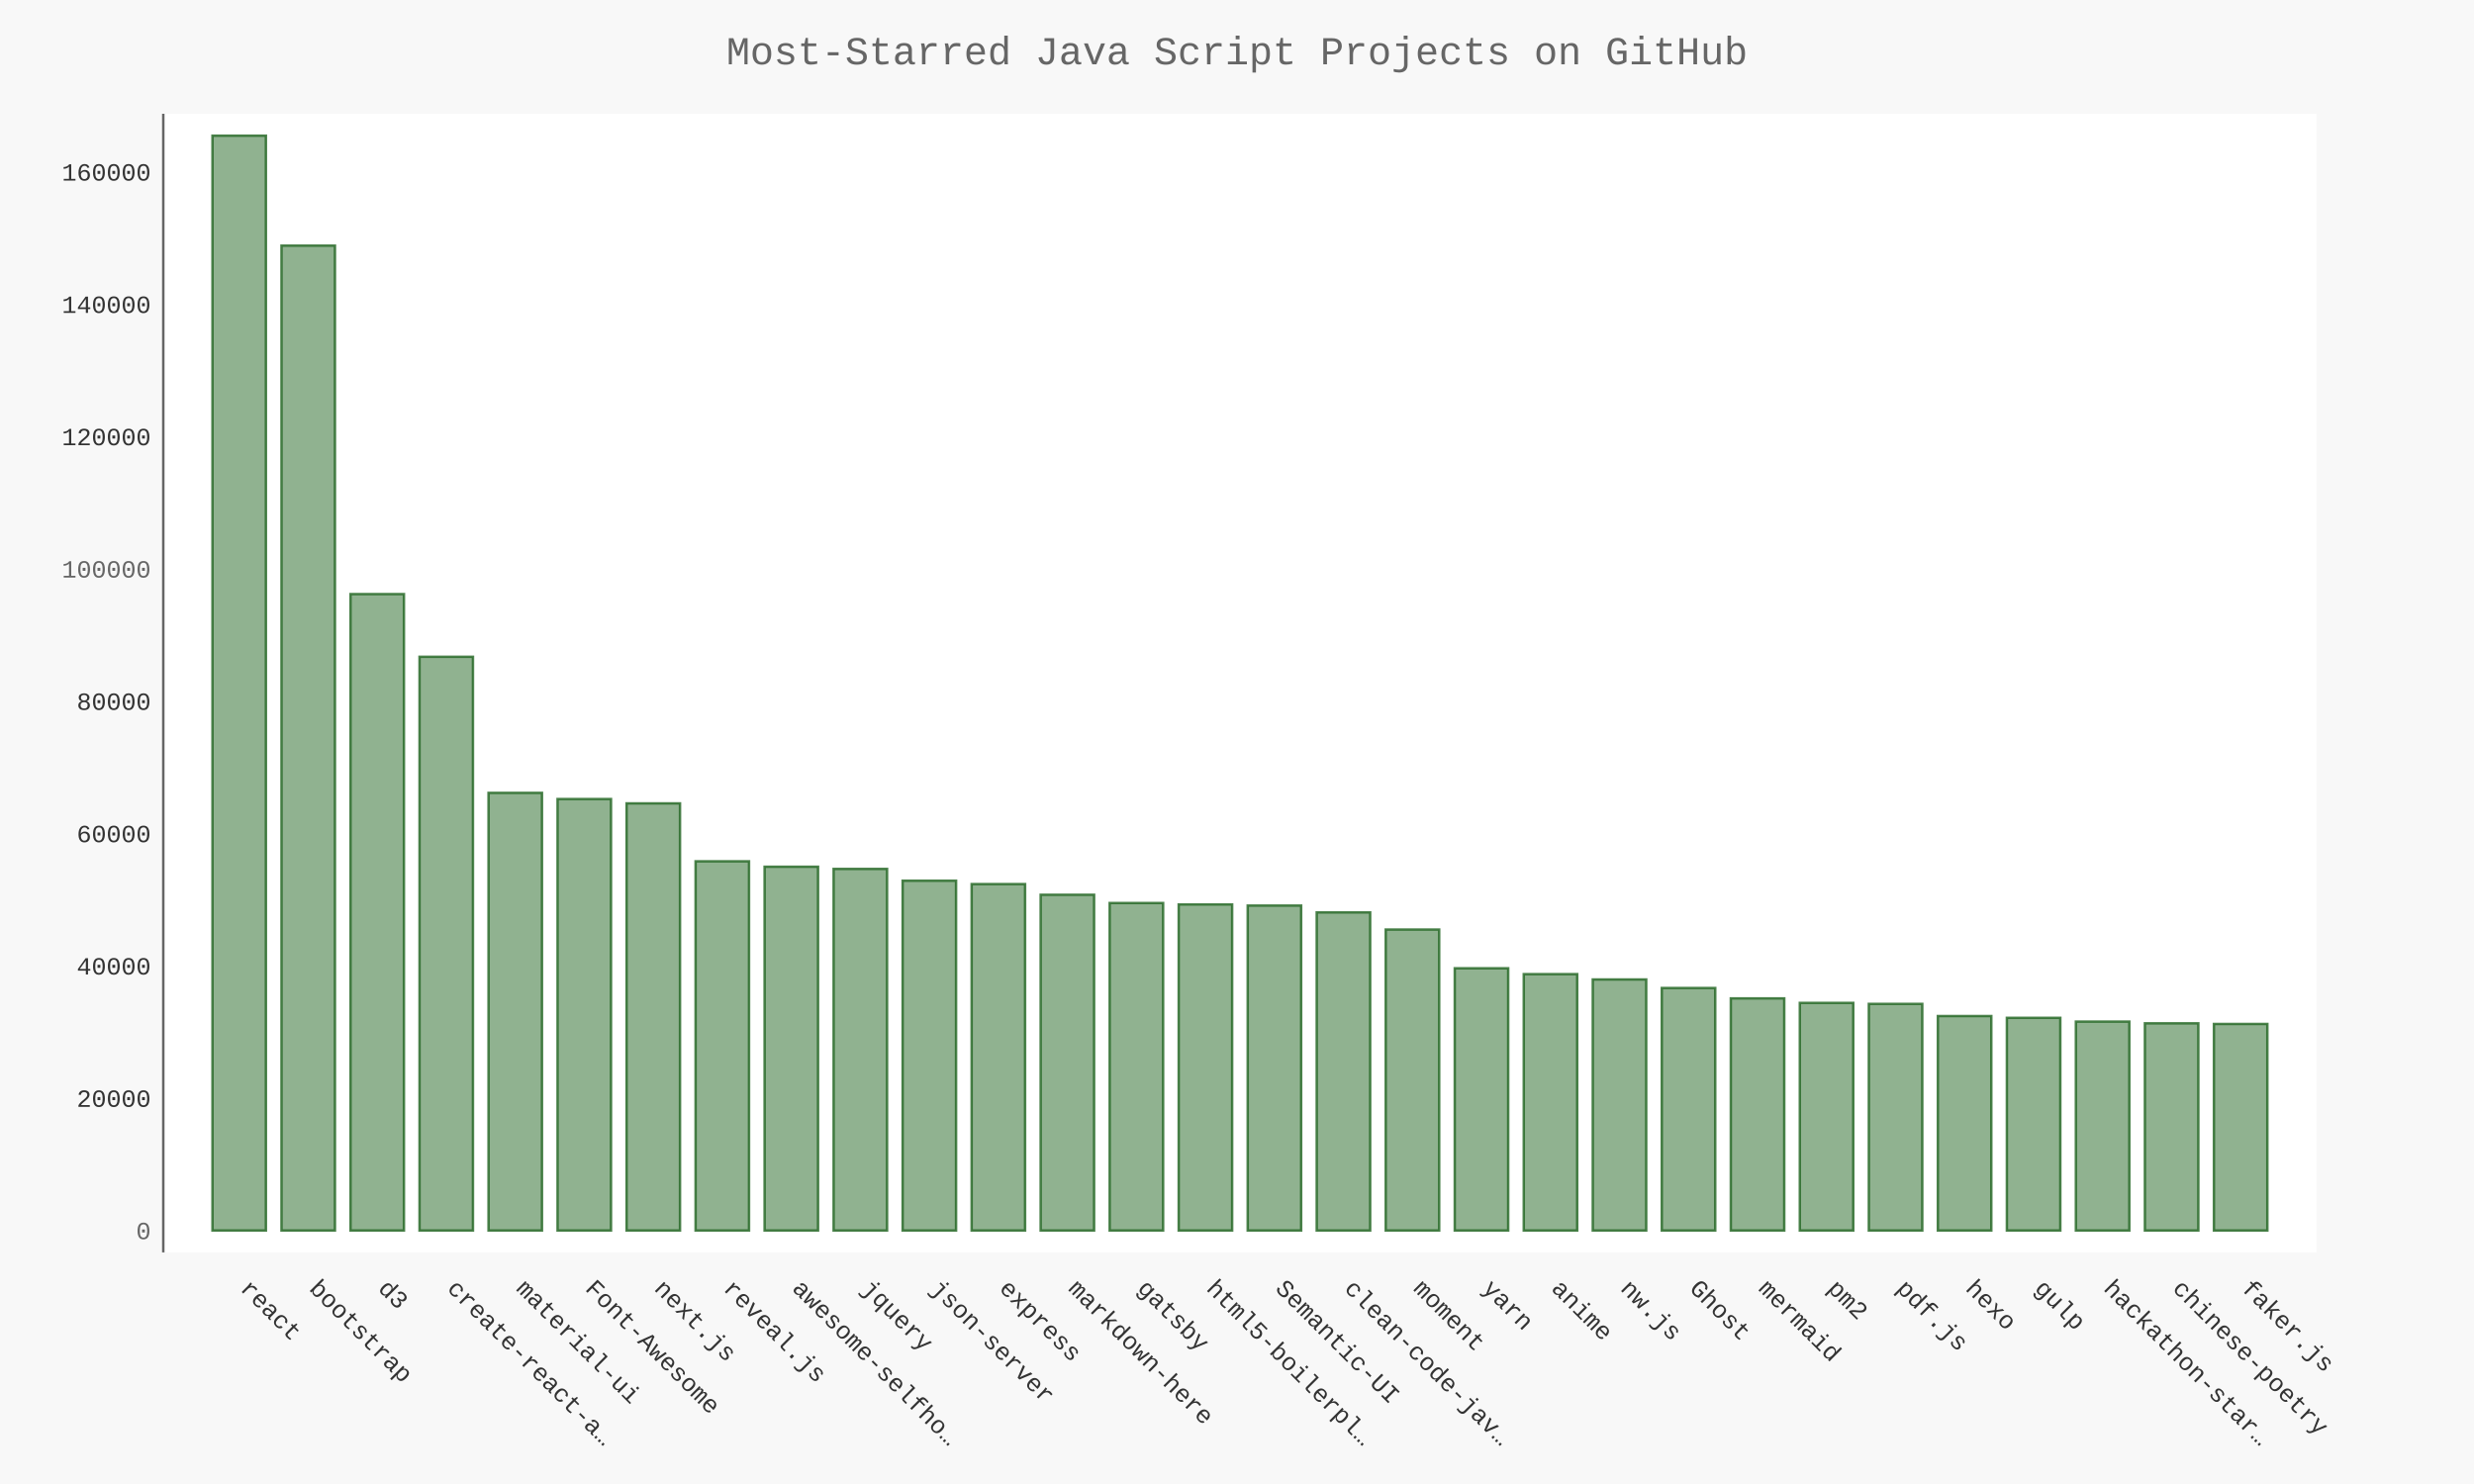
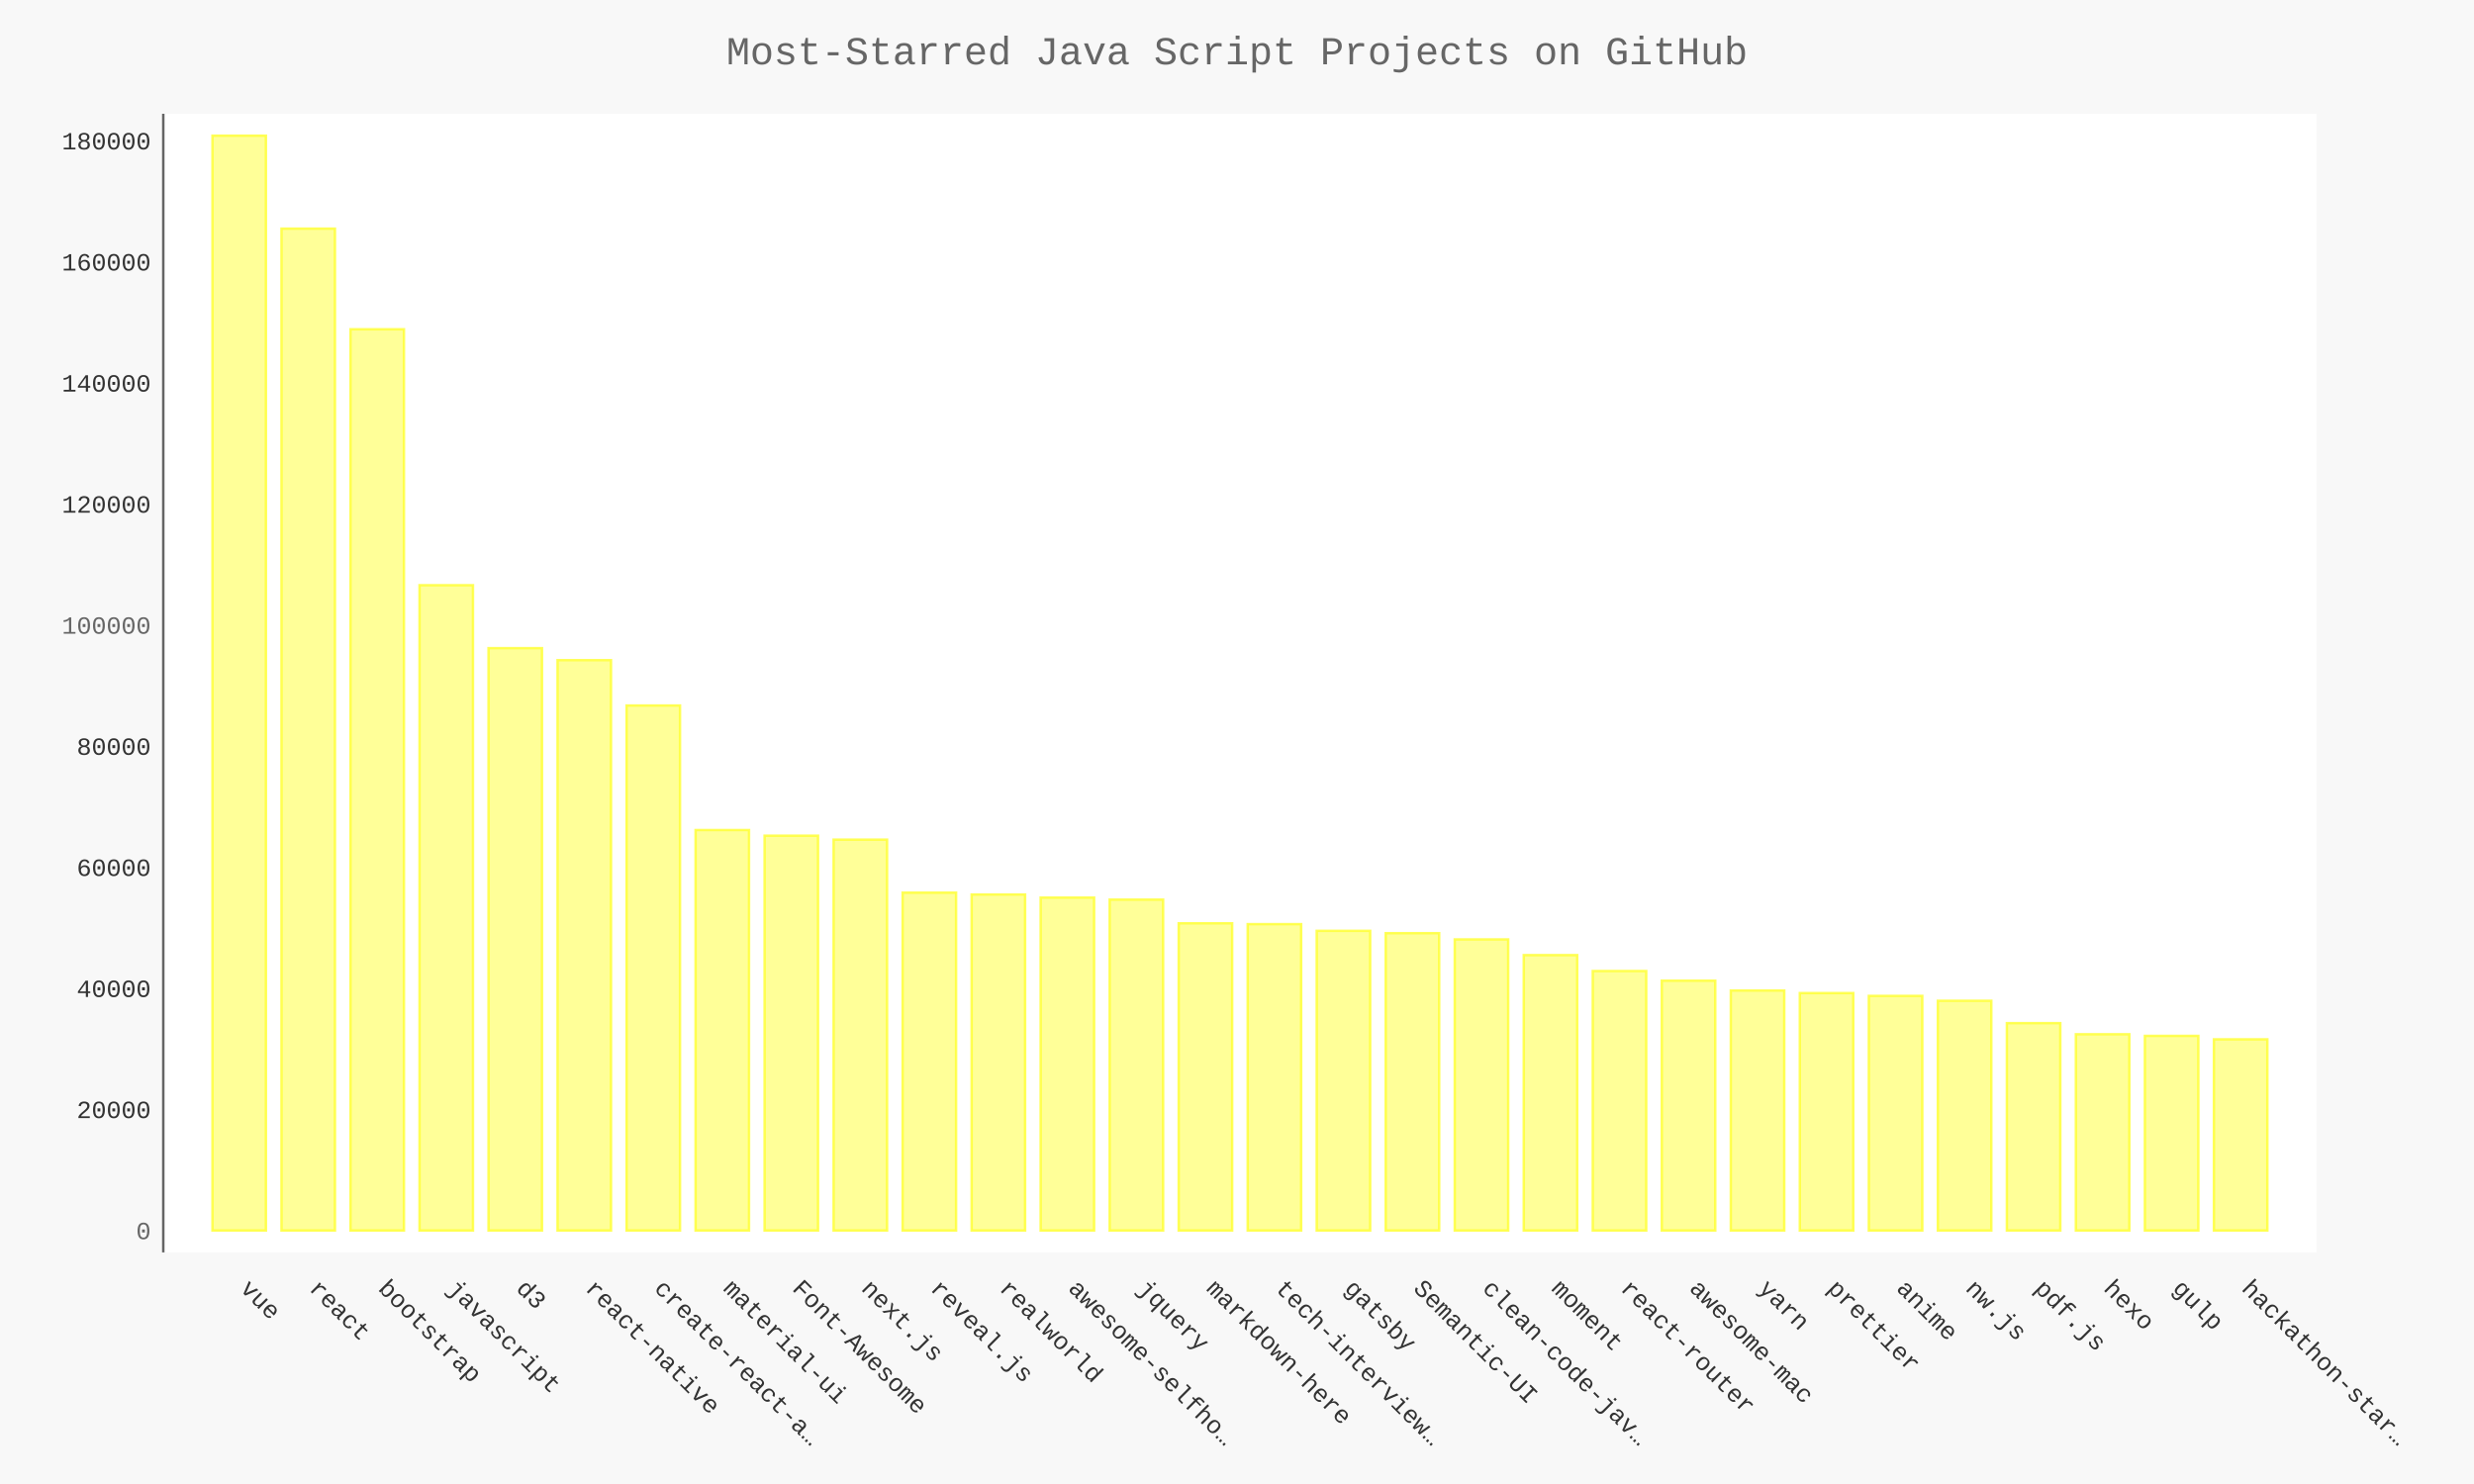
- <svg xmlns="http://www.w3.org/2000/svg" xmlns:xlink="http://www.w3.org/1999/xlink" id="chart-79f89467-1831-4af5-a54d-3baad206c2be" class="pygal-chart" viewBox="0 0 1000 600">
+ <svg xmlns="http://www.w3.org/2000/svg" xmlns:xlink="http://www.w3.org/1999/xlink" id="chart-3bcd587c-d8cf-4610-98f7-c25d34705dff" class="pygal-chart" viewBox="0 0 1000 600">
  <defs>
-     <style type="text/css">#chart-79f89467-1831-4af5-a54d-3baad206c2be{-webkit-user-select:none;-webkit-font-smoothing:antialiased;font-family:Consolas,"Liberation Mono",Menlo,Courier,monospace}#chart-79f89467-1831-4af5-a54d-3baad206c2be .title{font-family:Consolas,"Liberation Mono",Menlo,Courier,monospace;font-size:16px}#chart-79f89467-1831-4af5-a54d-3baad206c2be .legends .legend text{font-family:Consolas,"Liberation Mono",Menlo,Courier,monospace;font-size:14px}#chart-79f89467-1831-4af5-a54d-3baad206c2be .axis text{font-family:Consolas,"Liberation Mono",Menlo,Courier,monospace;font-size:10px}#chart-79f89467-1831-4af5-a54d-3baad206c2be .axis text.major{font-family:Consolas,"Liberation Mono",Menlo,Courier,monospace;font-size:10px}#chart-79f89467-1831-4af5-a54d-3baad206c2be .text-overlay text.value{font-family:Consolas,"Liberation Mono",Menlo,Courier,monospace;font-size:16px}#chart-79f89467-1831-4af5-a54d-3baad206c2be .text-overlay text.label{font-family:Consolas,"Liberation Mono",Menlo,Courier,monospace;font-size:10px}#chart-79f89467-1831-4af5-a54d-3baad206c2be .tooltip{font-family:Consolas,"Liberation Mono",Menlo,Courier,monospace;font-size:14px}#chart-79f89467-1831-4af5-a54d-3baad206c2be text.no_data{font-family:Consolas,"Liberation Mono",Menlo,Courier,monospace;font-size:64px}
- #chart-79f89467-1831-4af5-a54d-3baad206c2be{background-color:#f8f8f8}#chart-79f89467-1831-4af5-a54d-3baad206c2be path,#chart-79f89467-1831-4af5-a54d-3baad206c2be line,#chart-79f89467-1831-4af5-a54d-3baad206c2be rect,#chart-79f89467-1831-4af5-a54d-3baad206c2be circle{-webkit-transition:250ms ease-in;-moz-transition:250ms ease-in;transition:250ms ease-in}#chart-79f89467-1831-4af5-a54d-3baad206c2be .graph &gt; .background{fill:#f8f8f8}#chart-79f89467-1831-4af5-a54d-3baad206c2be .plot &gt; .background{fill:#ffffff}#chart-79f89467-1831-4af5-a54d-3baad206c2be .graph{fill:#333}#chart-79f89467-1831-4af5-a54d-3baad206c2be text.no_data{fill:#666}#chart-79f89467-1831-4af5-a54d-3baad206c2be .title{fill:#666}#chart-79f89467-1831-4af5-a54d-3baad206c2be .legends .legend text{fill:#333}#chart-79f89467-1831-4af5-a54d-3baad206c2be .legends .legend:hover text{fill:#666}#chart-79f89467-1831-4af5-a54d-3baad206c2be .axis .line{stroke:#666}#chart-79f89467-1831-4af5-a54d-3baad206c2be .axis .guide.line{stroke:rgba(0,0,0,0.5)}#chart-79f89467-1831-4af5-a54d-3baad206c2be .axis .major.line{stroke:#333}#chart-79f89467-1831-4af5-a54d-3baad206c2be .axis text.major{fill:#666}#chart-79f89467-1831-4af5-a54d-3baad206c2be .axis.y .guides:hover .guide.line,#chart-79f89467-1831-4af5-a54d-3baad206c2be .line-graph .axis.x .guides:hover .guide.line,#chart-79f89467-1831-4af5-a54d-3baad206c2be .stackedline-graph .axis.x .guides:hover .guide.line,#chart-79f89467-1831-4af5-a54d-3baad206c2be .xy-graph .axis.x .guides:hover .guide.line{stroke:#666}#chart-79f89467-1831-4af5-a54d-3baad206c2be .axis .guides:hover text{fill:#666}#chart-79f89467-1831-4af5-a54d-3baad206c2be .reactive{fill-opacity:.5;stroke-opacity:.8}#chart-79f89467-1831-4af5-a54d-3baad206c2be .ci{stroke:#333}#chart-79f89467-1831-4af5-a54d-3baad206c2be .reactive.active,#chart-79f89467-1831-4af5-a54d-3baad206c2be .active .reactive{fill-opacity:.9;stroke-opacity:.9;stroke-width:4}#chart-79f89467-1831-4af5-a54d-3baad206c2be .ci .reactive.active{stroke-width:1.5}#chart-79f89467-1831-4af5-a54d-3baad206c2be .series text{fill:#666}#chart-79f89467-1831-4af5-a54d-3baad206c2be .tooltip rect{fill:#ffffff;stroke:#666;-webkit-transition:opacity 250ms ease-in;-moz-transition:opacity 250ms ease-in;transition:opacity 250ms ease-in}#chart-79f89467-1831-4af5-a54d-3baad206c2be .tooltip .label{fill:#333}#chart-79f89467-1831-4af5-a54d-3baad206c2be .tooltip .label{fill:#333}#chart-79f89467-1831-4af5-a54d-3baad206c2be .tooltip .legend{font-size:.8em;fill:rgba(0,0,0,0.5)}#chart-79f89467-1831-4af5-a54d-3baad206c2be .tooltip .x_label{font-size:.6em;fill:#666}#chart-79f89467-1831-4af5-a54d-3baad206c2be .tooltip .xlink{font-size:.5em;text-decoration:underline}#chart-79f89467-1831-4af5-a54d-3baad206c2be .tooltip .value{font-size:1.5em}#chart-79f89467-1831-4af5-a54d-3baad206c2be .bound{font-size:.5em}#chart-79f89467-1831-4af5-a54d-3baad206c2be .max-value{font-size:.75em;fill:rgba(0,0,0,0.5)}#chart-79f89467-1831-4af5-a54d-3baad206c2be .map-element{fill:#ffffff;stroke:rgba(0,0,0,0.5) !important}#chart-79f89467-1831-4af5-a54d-3baad206c2be .map-element .reactive{fill-opacity:inherit;stroke-opacity:inherit}#chart-79f89467-1831-4af5-a54d-3baad206c2be .color-0,#chart-79f89467-1831-4af5-a54d-3baad206c2be .color-0 a:visited{stroke:#226622;fill:#226622}#chart-79f89467-1831-4af5-a54d-3baad206c2be .text-overlay .color-0 text{fill:black}
- #chart-79f89467-1831-4af5-a54d-3baad206c2be text.no_data{text-anchor:middle}#chart-79f89467-1831-4af5-a54d-3baad206c2be .guide.line{fill:none}#chart-79f89467-1831-4af5-a54d-3baad206c2be .centered{text-anchor:middle}#chart-79f89467-1831-4af5-a54d-3baad206c2be .title{text-anchor:middle}#chart-79f89467-1831-4af5-a54d-3baad206c2be .legends .legend text{fill-opacity:1}#chart-79f89467-1831-4af5-a54d-3baad206c2be .axis.x text{text-anchor:middle}#chart-79f89467-1831-4af5-a54d-3baad206c2be .axis.x:not(.web) text[transform]{text-anchor:start}#chart-79f89467-1831-4af5-a54d-3baad206c2be .axis.x:not(.web) text[transform].backwards{text-anchor:end}#chart-79f89467-1831-4af5-a54d-3baad206c2be .axis.y text{text-anchor:end}#chart-79f89467-1831-4af5-a54d-3baad206c2be .axis.y text[transform].backwards{text-anchor:start}#chart-79f89467-1831-4af5-a54d-3baad206c2be .axis.y2 text{text-anchor:start}#chart-79f89467-1831-4af5-a54d-3baad206c2be .axis.y2 text[transform].backwards{text-anchor:end}#chart-79f89467-1831-4af5-a54d-3baad206c2be .axis .guide.line{stroke-dasharray:4,4}#chart-79f89467-1831-4af5-a54d-3baad206c2be .axis .major.guide.line{stroke-dasharray:6,6}#chart-79f89467-1831-4af5-a54d-3baad206c2be .horizontal .axis.y .guide.line,#chart-79f89467-1831-4af5-a54d-3baad206c2be .horizontal .axis.y2 .guide.line,#chart-79f89467-1831-4af5-a54d-3baad206c2be .vertical .axis.x .guide.line{opacity:0}#chart-79f89467-1831-4af5-a54d-3baad206c2be .horizontal .axis.always_show .guide.line,#chart-79f89467-1831-4af5-a54d-3baad206c2be .vertical .axis.always_show .guide.line{opacity:1 !important}#chart-79f89467-1831-4af5-a54d-3baad206c2be .axis.y .guides:hover .guide.line,#chart-79f89467-1831-4af5-a54d-3baad206c2be .axis.y2 .guides:hover .guide.line,#chart-79f89467-1831-4af5-a54d-3baad206c2be .axis.x .guides:hover .guide.line{opacity:1}#chart-79f89467-1831-4af5-a54d-3baad206c2be .axis .guides:hover text{opacity:1}#chart-79f89467-1831-4af5-a54d-3baad206c2be .nofill{fill:none}#chart-79f89467-1831-4af5-a54d-3baad206c2be .subtle-fill{fill-opacity:.2}#chart-79f89467-1831-4af5-a54d-3baad206c2be .dot{stroke-width:1px;fill-opacity:1}#chart-79f89467-1831-4af5-a54d-3baad206c2be .dot.active{stroke-width:5px}#chart-79f89467-1831-4af5-a54d-3baad206c2be .dot.negative{fill:transparent}#chart-79f89467-1831-4af5-a54d-3baad206c2be text,#chart-79f89467-1831-4af5-a54d-3baad206c2be tspan{stroke:none !important}#chart-79f89467-1831-4af5-a54d-3baad206c2be .series text.active{opacity:1}#chart-79f89467-1831-4af5-a54d-3baad206c2be .tooltip rect{fill-opacity:.95;stroke-width:.5}#chart-79f89467-1831-4af5-a54d-3baad206c2be .tooltip text{fill-opacity:1}#chart-79f89467-1831-4af5-a54d-3baad206c2be .showable{visibility:hidden}#chart-79f89467-1831-4af5-a54d-3baad206c2be .showable.shown{visibility:visible}#chart-79f89467-1831-4af5-a54d-3baad206c2be .gauge-background{fill:rgba(229,229,229,1);stroke:none}#chart-79f89467-1831-4af5-a54d-3baad206c2be .bg-lines{stroke:#f8f8f8;stroke-width:2px}</style>
+     <style type="text/css">#chart-3bcd587c-d8cf-4610-98f7-c25d34705dff{-webkit-user-select:none;-webkit-font-smoothing:antialiased;font-family:Consolas,"Liberation Mono",Menlo,Courier,monospace}#chart-3bcd587c-d8cf-4610-98f7-c25d34705dff .title{font-family:Consolas,"Liberation Mono",Menlo,Courier,monospace;font-size:16px}#chart-3bcd587c-d8cf-4610-98f7-c25d34705dff .legends .legend text{font-family:Consolas,"Liberation Mono",Menlo,Courier,monospace;font-size:14px}#chart-3bcd587c-d8cf-4610-98f7-c25d34705dff .axis text{font-family:Consolas,"Liberation Mono",Menlo,Courier,monospace;font-size:10px}#chart-3bcd587c-d8cf-4610-98f7-c25d34705dff .axis text.major{font-family:Consolas,"Liberation Mono",Menlo,Courier,monospace;font-size:10px}#chart-3bcd587c-d8cf-4610-98f7-c25d34705dff .text-overlay text.value{font-family:Consolas,"Liberation Mono",Menlo,Courier,monospace;font-size:16px}#chart-3bcd587c-d8cf-4610-98f7-c25d34705dff .text-overlay text.label{font-family:Consolas,"Liberation Mono",Menlo,Courier,monospace;font-size:10px}#chart-3bcd587c-d8cf-4610-98f7-c25d34705dff .tooltip{font-family:Consolas,"Liberation Mono",Menlo,Courier,monospace;font-size:14px}#chart-3bcd587c-d8cf-4610-98f7-c25d34705dff text.no_data{font-family:Consolas,"Liberation Mono",Menlo,Courier,monospace;font-size:64px}
+ #chart-3bcd587c-d8cf-4610-98f7-c25d34705dff{background-color:#f8f8f8}#chart-3bcd587c-d8cf-4610-98f7-c25d34705dff path,#chart-3bcd587c-d8cf-4610-98f7-c25d34705dff line,#chart-3bcd587c-d8cf-4610-98f7-c25d34705dff rect,#chart-3bcd587c-d8cf-4610-98f7-c25d34705dff circle{-webkit-transition:250ms ease-in;-moz-transition:250ms ease-in;transition:250ms ease-in}#chart-3bcd587c-d8cf-4610-98f7-c25d34705dff .graph &gt; .background{fill:#f8f8f8}#chart-3bcd587c-d8cf-4610-98f7-c25d34705dff .plot &gt; .background{fill:#ffffff}#chart-3bcd587c-d8cf-4610-98f7-c25d34705dff .graph{fill:#333}#chart-3bcd587c-d8cf-4610-98f7-c25d34705dff text.no_data{fill:#666}#chart-3bcd587c-d8cf-4610-98f7-c25d34705dff .title{fill:#666}#chart-3bcd587c-d8cf-4610-98f7-c25d34705dff .legends .legend text{fill:#333}#chart-3bcd587c-d8cf-4610-98f7-c25d34705dff .legends .legend:hover text{fill:#666}#chart-3bcd587c-d8cf-4610-98f7-c25d34705dff .axis .line{stroke:#666}#chart-3bcd587c-d8cf-4610-98f7-c25d34705dff .axis .guide.line{stroke:rgba(0,0,0,0.5)}#chart-3bcd587c-d8cf-4610-98f7-c25d34705dff .axis .major.line{stroke:#333}#chart-3bcd587c-d8cf-4610-98f7-c25d34705dff .axis text.major{fill:#666}#chart-3bcd587c-d8cf-4610-98f7-c25d34705dff .axis.y .guides:hover .guide.line,#chart-3bcd587c-d8cf-4610-98f7-c25d34705dff .line-graph .axis.x .guides:hover .guide.line,#chart-3bcd587c-d8cf-4610-98f7-c25d34705dff .stackedline-graph .axis.x .guides:hover .guide.line,#chart-3bcd587c-d8cf-4610-98f7-c25d34705dff .xy-graph .axis.x .guides:hover .guide.line{stroke:#666}#chart-3bcd587c-d8cf-4610-98f7-c25d34705dff .axis .guides:hover text{fill:#666}#chart-3bcd587c-d8cf-4610-98f7-c25d34705dff .reactive{fill-opacity:.5;stroke-opacity:.8}#chart-3bcd587c-d8cf-4610-98f7-c25d34705dff .ci{stroke:#333}#chart-3bcd587c-d8cf-4610-98f7-c25d34705dff .reactive.active,#chart-3bcd587c-d8cf-4610-98f7-c25d34705dff .active .reactive{fill-opacity:.9;stroke-opacity:.9;stroke-width:4}#chart-3bcd587c-d8cf-4610-98f7-c25d34705dff .ci .reactive.active{stroke-width:1.5}#chart-3bcd587c-d8cf-4610-98f7-c25d34705dff .series text{fill:#666}#chart-3bcd587c-d8cf-4610-98f7-c25d34705dff .tooltip rect{fill:#ffffff;stroke:#666;-webkit-transition:opacity 250ms ease-in;-moz-transition:opacity 250ms ease-in;transition:opacity 250ms ease-in}#chart-3bcd587c-d8cf-4610-98f7-c25d34705dff .tooltip .label{fill:#333}#chart-3bcd587c-d8cf-4610-98f7-c25d34705dff .tooltip .label{fill:#333}#chart-3bcd587c-d8cf-4610-98f7-c25d34705dff .tooltip .legend{font-size:.8em;fill:rgba(0,0,0,0.5)}#chart-3bcd587c-d8cf-4610-98f7-c25d34705dff .tooltip .x_label{font-size:.6em;fill:#666}#chart-3bcd587c-d8cf-4610-98f7-c25d34705dff .tooltip .xlink{font-size:.5em;text-decoration:underline}#chart-3bcd587c-d8cf-4610-98f7-c25d34705dff .tooltip .value{font-size:1.5em}#chart-3bcd587c-d8cf-4610-98f7-c25d34705dff .bound{font-size:.5em}#chart-3bcd587c-d8cf-4610-98f7-c25d34705dff .max-value{font-size:.75em;fill:rgba(0,0,0,0.5)}#chart-3bcd587c-d8cf-4610-98f7-c25d34705dff .map-element{fill:#ffffff;stroke:rgba(0,0,0,0.5) !important}#chart-3bcd587c-d8cf-4610-98f7-c25d34705dff .map-element .reactive{fill-opacity:inherit;stroke-opacity:inherit}#chart-3bcd587c-d8cf-4610-98f7-c25d34705dff .color-0,#chart-3bcd587c-d8cf-4610-98f7-c25d34705dff .color-0 a:visited{stroke:#ffff33;fill:#ffff33}#chart-3bcd587c-d8cf-4610-98f7-c25d34705dff .text-overlay .color-0 text{fill:black}
+ #chart-3bcd587c-d8cf-4610-98f7-c25d34705dff text.no_data{text-anchor:middle}#chart-3bcd587c-d8cf-4610-98f7-c25d34705dff .guide.line{fill:none}#chart-3bcd587c-d8cf-4610-98f7-c25d34705dff .centered{text-anchor:middle}#chart-3bcd587c-d8cf-4610-98f7-c25d34705dff .title{text-anchor:middle}#chart-3bcd587c-d8cf-4610-98f7-c25d34705dff .legends .legend text{fill-opacity:1}#chart-3bcd587c-d8cf-4610-98f7-c25d34705dff .axis.x text{text-anchor:middle}#chart-3bcd587c-d8cf-4610-98f7-c25d34705dff .axis.x:not(.web) text[transform]{text-anchor:start}#chart-3bcd587c-d8cf-4610-98f7-c25d34705dff .axis.x:not(.web) text[transform].backwards{text-anchor:end}#chart-3bcd587c-d8cf-4610-98f7-c25d34705dff .axis.y text{text-anchor:end}#chart-3bcd587c-d8cf-4610-98f7-c25d34705dff .axis.y text[transform].backwards{text-anchor:start}#chart-3bcd587c-d8cf-4610-98f7-c25d34705dff .axis.y2 text{text-anchor:start}#chart-3bcd587c-d8cf-4610-98f7-c25d34705dff .axis.y2 text[transform].backwards{text-anchor:end}#chart-3bcd587c-d8cf-4610-98f7-c25d34705dff .axis .guide.line{stroke-dasharray:4,4}#chart-3bcd587c-d8cf-4610-98f7-c25d34705dff .axis .major.guide.line{stroke-dasharray:6,6}#chart-3bcd587c-d8cf-4610-98f7-c25d34705dff .horizontal .axis.y .guide.line,#chart-3bcd587c-d8cf-4610-98f7-c25d34705dff .horizontal .axis.y2 .guide.line,#chart-3bcd587c-d8cf-4610-98f7-c25d34705dff .vertical .axis.x .guide.line{opacity:0}#chart-3bcd587c-d8cf-4610-98f7-c25d34705dff .horizontal .axis.always_show .guide.line,#chart-3bcd587c-d8cf-4610-98f7-c25d34705dff .vertical .axis.always_show .guide.line{opacity:1 !important}#chart-3bcd587c-d8cf-4610-98f7-c25d34705dff .axis.y .guides:hover .guide.line,#chart-3bcd587c-d8cf-4610-98f7-c25d34705dff .axis.y2 .guides:hover .guide.line,#chart-3bcd587c-d8cf-4610-98f7-c25d34705dff .axis.x .guides:hover .guide.line{opacity:1}#chart-3bcd587c-d8cf-4610-98f7-c25d34705dff .axis .guides:hover text{opacity:1}#chart-3bcd587c-d8cf-4610-98f7-c25d34705dff .nofill{fill:none}#chart-3bcd587c-d8cf-4610-98f7-c25d34705dff .subtle-fill{fill-opacity:.2}#chart-3bcd587c-d8cf-4610-98f7-c25d34705dff .dot{stroke-width:1px;fill-opacity:1}#chart-3bcd587c-d8cf-4610-98f7-c25d34705dff .dot.active{stroke-width:5px}#chart-3bcd587c-d8cf-4610-98f7-c25d34705dff .dot.negative{fill:transparent}#chart-3bcd587c-d8cf-4610-98f7-c25d34705dff text,#chart-3bcd587c-d8cf-4610-98f7-c25d34705dff tspan{stroke:none !important}#chart-3bcd587c-d8cf-4610-98f7-c25d34705dff .series text.active{opacity:1}#chart-3bcd587c-d8cf-4610-98f7-c25d34705dff .tooltip rect{fill-opacity:.95;stroke-width:.5}#chart-3bcd587c-d8cf-4610-98f7-c25d34705dff .tooltip text{fill-opacity:1}#chart-3bcd587c-d8cf-4610-98f7-c25d34705dff .showable{visibility:hidden}#chart-3bcd587c-d8cf-4610-98f7-c25d34705dff .showable.shown{visibility:visible}#chart-3bcd587c-d8cf-4610-98f7-c25d34705dff .gauge-background{fill:rgba(229,229,229,1);stroke:none}#chart-3bcd587c-d8cf-4610-98f7-c25d34705dff .bg-lines{stroke:#f8f8f8;stroke-width:2px}</style>
  </defs>
  <g class="graph bar-graph vertical">
    <rect x="0" y="0" width="1000" height="600" class="background" />
    <g transform="translate(66, 46)" class="plot">
      <rect x="0" y="0" width="870.36" height="460.36" class="background" />
      <g class="axis y">
        <g class="guides">
          <text x="-5" y="455.007" class="major">0</text>
        </g>
        <g class="guides">
-           <text x="-5" y="401.508" class="">20000</text>
-         </g>
-         <g class="guides">
-           <text x="-5" y="348.008" class="">40000</text>
-         </g>
-         <g class="guides">
-           <text x="-5" y="294.509" class="">60000</text>
-         </g>
-         <g class="guides">
-           <text x="-5" y="241.01" class="">80000</text>
-         </g>
-         <g class="guides">
-           <text x="-5" y="187.51" class="major">100000</text>
-         </g>
-         <g class="guides">
-           <text x="-5" y="134.011" class="">120000</text>
-         </g>
-         <g class="guides">
-           <text x="-5" y="80.511" class="">140000</text>
-         </g>
-         <g class="guides">
-           <text x="-5" y="27.012" class="">160000</text>
+           <text x="-5" y="406.051" class="">20000</text>
+         </g>
+         <g class="guides">
+           <text x="-5" y="357.094" class="">40000</text>
+         </g>
+         <g class="guides">
+           <text x="-5" y="308.138" class="">60000</text>
+         </g>
+         <g class="guides">
+           <text x="-5" y="259.182" class="">80000</text>
+         </g>
+         <g class="guides">
+           <text x="-5" y="210.225" class="major">100000</text>
+         </g>
+         <g class="guides">
+           <text x="-5" y="161.269" class="">120000</text>
+         </g>
+         <g class="guides">
+           <text x="-5" y="112.312" class="">140000</text>
+         </g>
+         <g class="guides">
+           <text x="-5" y="63.356" class="">160000</text>
+         </g>
+         <g class="guides">
+           <text x="-5" y="14.399" class="">180000</text>
        </g>
      </g>
      <g class="axis x">
        <path d="M0 0 v460.36" class="line" />
        <g class="guides">
          <path d="M30.686 0 v460.36" class="guide line" />
-           <text x="30.686" y="475.36" class="" transform="rotate(45 30.68578 475.3604)">react</text>
+           <text x="30.686" y="475.36" class="" transform="rotate(45 30.68578 475.3604)">vue</text>
        </g>
        <g class="guides">
          <path d="M58.582 0 v460.36" class="guide line" />
-           <text x="58.582" y="475.36" class="" transform="rotate(45 58.58195 475.3604)">bootstrap</text>
+           <text x="58.582" y="475.36" class="" transform="rotate(45 58.58195 475.3604)">react</text>
        </g>
        <g class="guides">
          <path d="M86.478 0 v460.36" class="guide line" />
-           <text x="86.478" y="475.36" class="" transform="rotate(45 86.47812 475.3604)">d3</text>
+           <text x="86.478" y="475.36" class="" transform="rotate(45 86.47812 475.3604)">bootstrap</text>
        </g>
        <g class="guides">
          <path d="M114.374 0 v460.36" class="guide line" />
-           <text x="114.374" y="475.36" class="" transform="rotate(45 114.3743 475.3604)">create-react-a…</text>
+           <text x="114.374" y="475.36" class="" transform="rotate(45 114.3743 475.3604)">javascript</text>
        </g>
        <g class="guides">
          <path d="M142.27 0 v460.36" class="guide line" />
-           <text x="142.27" y="475.36" class="" transform="rotate(45 142.2704 475.3604)">material-ui</text>
+           <text x="142.27" y="475.36" class="" transform="rotate(45 142.2704 475.3604)">d3</text>
        </g>
        <g class="guides">
          <path d="M170.167 0 v460.36" class="guide line" />
-           <text x="170.167" y="475.36" class="" transform="rotate(45 170.1666 475.3604)">Font-Awesome</text>
+           <text x="170.167" y="475.36" class="" transform="rotate(45 170.1666 475.3604)">react-native</text>
        </g>
        <g class="guides">
          <path d="M198.063 0 v460.36" class="guide line" />
-           <text x="198.063" y="475.36" class="" transform="rotate(45 198.0628 475.3604)">next.js</text>
+           <text x="198.063" y="475.36" class="" transform="rotate(45 198.0628 475.3604)">create-react-a…</text>
        </g>
        <g class="guides">
          <path d="M225.959 0 v460.36" class="guide line" />
-           <text x="225.959" y="475.36" class="" transform="rotate(45 225.9589 475.3604)">reveal.js</text>
+           <text x="225.959" y="475.36" class="" transform="rotate(45 225.9589 475.3604)">material-ui</text>
        </g>
        <g class="guides">
          <path d="M253.855 0 v460.36" class="guide line" />
-           <text x="253.855" y="475.36" class="" transform="rotate(45 253.8551 475.3604)">awesome-selfho…</text>
+           <text x="253.855" y="475.36" class="" transform="rotate(45 253.8551 475.3604)">Font-Awesome</text>
        </g>
        <g class="guides">
          <path d="M281.751 0 v460.36" class="guide line" />
-           <text x="281.751" y="475.36" class="" transform="rotate(45 281.7513 475.3604)">jquery</text>
+           <text x="281.751" y="475.36" class="" transform="rotate(45 281.7513 475.3604)">next.js</text>
        </g>
        <g class="guides">
          <path d="M309.647 0 v460.36" class="guide line" />
-           <text x="309.647" y="475.36" class="" transform="rotate(45 309.6474 475.3604)">json-server</text>
+           <text x="309.647" y="475.36" class="" transform="rotate(45 309.6474 475.3604)">reveal.js</text>
        </g>
        <g class="guides">
          <path d="M337.544 0 v460.36" class="guide line" />
-           <text x="337.544" y="475.36" class="" transform="rotate(45 337.5436 475.3604)">express</text>
+           <text x="337.544" y="475.36" class="" transform="rotate(45 337.5436 475.3604)">realworld</text>
        </g>
        <g class="guides">
          <path d="M365.44 0 v460.36" class="guide line" />
-           <text x="365.44" y="475.36" class="" transform="rotate(45 365.4398 475.3604)">markdown-here</text>
+           <text x="365.44" y="475.36" class="" transform="rotate(45 365.4398 475.3604)">awesome-selfho…</text>
        </g>
        <g class="guides">
          <path d="M393.336 0 v460.36" class="guide line" />
-           <text x="393.336" y="475.36" class="" transform="rotate(45 393.3359 475.3604)">gatsby</text>
+           <text x="393.336" y="475.36" class="" transform="rotate(45 393.3359 475.3604)">jquery</text>
        </g>
        <g class="guides">
          <path d="M421.232 0 v460.36" class="guide line" />
-           <text x="421.232" y="475.36" class="" transform="rotate(45 421.2321 475.3604)">html5-boilerpl…</text>
+           <text x="421.232" y="475.36" class="" transform="rotate(45 421.2321 475.3604)">markdown-here</text>
        </g>
        <g class="guides">
          <path d="M449.128 0 v460.36" class="guide line" />
-           <text x="449.128" y="475.36" class="" transform="rotate(45 449.1283 475.3604)">Semantic-UI</text>
+           <text x="449.128" y="475.36" class="" transform="rotate(45 449.1283 475.3604)">tech-interview…</text>
        </g>
        <g class="guides">
          <path d="M477.024 0 v460.36" class="guide line" />
-           <text x="477.024" y="475.36" class="" transform="rotate(45 477.0244 475.3604)">clean-code-jav…</text>
+           <text x="477.024" y="475.36" class="" transform="rotate(45 477.0244 475.3604)">gatsby</text>
        </g>
        <g class="guides">
          <path d="M504.921 0 v460.36" class="guide line" />
-           <text x="504.921" y="475.36" class="" transform="rotate(45 504.9206 475.3604)">moment</text>
+           <text x="504.921" y="475.36" class="" transform="rotate(45 504.9206 475.3604)">Semantic-UI</text>
        </g>
        <g class="guides">
          <path d="M532.817 0 v460.36" class="guide line" />
-           <text x="532.817" y="475.36" class="" transform="rotate(45 532.8168 475.3604)">yarn</text>
+           <text x="532.817" y="475.36" class="" transform="rotate(45 532.8168 475.3604)">clean-code-jav…</text>
        </g>
        <g class="guides">
          <path d="M560.713 0 v460.36" class="guide line" />
-           <text x="560.713" y="475.36" class="" transform="rotate(45 560.7129 475.3604)">anime</text>
+           <text x="560.713" y="475.36" class="" transform="rotate(45 560.7129 475.3604)">moment</text>
        </g>
        <g class="guides">
          <path d="M588.609 0 v460.36" class="guide line" />
-           <text x="588.609" y="475.36" class="" transform="rotate(45 588.6091 475.3604)">nw.js</text>
+           <text x="588.609" y="475.36" class="" transform="rotate(45 588.6091 475.3604)">react-router</text>
        </g>
        <g class="guides">
          <path d="M616.505 0 v460.36" class="guide line" />
-           <text x="616.505" y="475.36" class="" transform="rotate(45 616.5053 475.3604)">Ghost</text>
+           <text x="616.505" y="475.36" class="" transform="rotate(45 616.5053 475.3604)">awesome-mac</text>
        </g>
        <g class="guides">
          <path d="M644.401 0 v460.36" class="guide line" />
-           <text x="644.401" y="475.36" class="" transform="rotate(45 644.4014 475.3604)">mermaid</text>
+           <text x="644.401" y="475.36" class="" transform="rotate(45 644.4014 475.3604)">yarn</text>
        </g>
        <g class="guides">
          <path d="M672.298 0 v460.36" class="guide line" />
-           <text x="672.298" y="475.36" class="" transform="rotate(45 672.2976 475.3604)">pm2</text>
+           <text x="672.298" y="475.36" class="" transform="rotate(45 672.2976 475.3604)">prettier</text>
        </g>
        <g class="guides">
          <path d="M700.194 0 v460.36" class="guide line" />
-           <text x="700.194" y="475.36" class="" transform="rotate(45 700.1938 475.3604)">pdf.js</text>
+           <text x="700.194" y="475.36" class="" transform="rotate(45 700.1938 475.3604)">anime</text>
        </g>
        <g class="guides">
          <path d="M728.09 0 v460.36" class="guide line" />
-           <text x="728.09" y="475.36" class="" transform="rotate(45 728.0899 475.3604)">hexo</text>
+           <text x="728.09" y="475.36" class="" transform="rotate(45 728.0899 475.3604)">nw.js</text>
        </g>
        <g class="guides">
          <path d="M755.986 0 v460.36" class="guide line" />
-           <text x="755.986" y="475.36" class="" transform="rotate(45 755.9861 475.3604)">gulp</text>
+           <text x="755.986" y="475.36" class="" transform="rotate(45 755.9861 475.3604)">pdf.js</text>
        </g>
        <g class="guides">
          <path d="M783.882 0 v460.36" class="guide line" />
-           <text x="783.882" y="475.36" class="" transform="rotate(45 783.8823 475.3604)">hackathon-star…</text>
+           <text x="783.882" y="475.36" class="" transform="rotate(45 783.8823 475.3604)">hexo</text>
        </g>
        <g class="guides">
          <path d="M811.778 0 v460.36" class="guide line" />
-           <text x="811.778" y="475.36" class="" transform="rotate(45 811.7784 475.3604)">chinese-poetry</text>
+           <text x="811.778" y="475.36" class="" transform="rotate(45 811.7784 475.3604)">gulp</text>
        </g>
        <g class="guides">
          <path d="M839.675 0 v460.36" class="guide line" />
-           <text x="839.675" y="475.36" class="" transform="rotate(45 839.6746 475.3604)">faker.js</text>
+           <text x="839.675" y="475.36" class="" transform="rotate(45 839.6746 475.3604)">hackathon-star…</text>
        </g>
      </g>
      <g class="series serie-0 color-0">
        <g class="bars">
          <g class="bar">
+             <a target="_blank" xlink:href="https://github.com/vuejs/vue">
+               <rect x="19.884" y="8.853" rx="0" ry="0" width="21.603" height="442.654" class="rect reactive tooltip-trigger" />
+             </a>
+           </g>
+           <g class="bar">
            <a target="_blank" xlink:href="https://github.com/facebook/react">
-               <rect x="19.884" y="8.853" rx="0" ry="0" width="21.603" height="442.654" class="rect reactive tooltip-trigger" />
+               <rect x="47.781" y="46.437" rx="0" ry="0" width="21.603" height="405.07" class="rect reactive tooltip-trigger" />
            </a>
          </g>
          <g class="bar">
            <a target="_blank" xlink:href="https://github.com/twbs/bootstrap">
-               <rect x="47.781" y="53.314" rx="0" ry="0" width="21.603" height="398.194" class="rect reactive tooltip-trigger" />
+               <rect x="75.677" y="87.122" rx="0" ry="0" width="21.603" height="364.385" class="rect reactive tooltip-trigger" />
+             </a>
+           </g>
+           <g class="bar">
+             <a target="_blank" xlink:href="https://github.com/airbnb/javascript">
+               <rect x="103.573" y="190.609" rx="0" ry="0" width="21.603" height="260.899" class="rect reactive tooltip-trigger" />
            </a>
          </g>
          <g class="bar">
            <a target="_blank" xlink:href="https://github.com/d3/d3">
-               <rect x="75.677" y="194.199" rx="0" ry="0" width="21.603" height="257.308" class="rect reactive tooltip-trigger" />
+               <rect x="131.469" y="216.049" rx="0" ry="0" width="21.603" height="235.458" class="rect reactive tooltip-trigger" />
+             </a>
+           </g>
+           <g class="bar">
+             <a target="_blank" xlink:href="https://github.com/facebook/react-native">
+               <rect x="159.365" y="220.908" rx="0" ry="0" width="21.603" height="230.599" class="rect reactive tooltip-trigger" />
            </a>
          </g>
          <g class="bar">
            <a target="_blank" xlink:href="https://github.com/facebook/create-react-app">
-               <rect x="103.573" y="219.545" rx="0" ry="0" width="21.603" height="231.963" class="rect reactive tooltip-trigger" />
+               <rect x="187.261" y="239.242" rx="0" ry="0" width="21.603" height="212.265" class="rect reactive tooltip-trigger" />
            </a>
          </g>
          <g class="bar">
            <a target="_blank" xlink:href="https://github.com/mui-org/material-ui">
-               <rect x="131.469" y="274.569" rx="0" ry="0" width="21.603" height="176.939" class="rect reactive tooltip-trigger" />
+               <rect x="215.158" y="289.591" rx="0" ry="0" width="21.603" height="161.916" class="rect reactive tooltip-trigger" />
            </a>
          </g>
          <g class="bar">
            <a target="_blank" xlink:href="https://github.com/FortAwesome/Font-Awesome">
-               <rect x="159.365" y="277.059" rx="0" ry="0" width="21.603" height="174.448" class="rect reactive tooltip-trigger" />
+               <rect x="243.054" y="291.873" rx="0" ry="0" width="21.603" height="159.635" class="rect reactive tooltip-trigger" />
            </a>
          </g>
          <g class="bar">
            <a target="_blank" xlink:href="https://github.com/vercel/next.js">
-               <rect x="187.261" y="278.811" rx="0" ry="0" width="21.603" height="172.696" class="rect reactive tooltip-trigger" />
+               <rect x="270.95" y="293.471" rx="0" ry="0" width="21.603" height="158.036" class="rect reactive tooltip-trigger" />
            </a>
          </g>
          <g class="bar">
            <a target="_blank" xlink:href="https://github.com/hakimel/reveal.js">
-               <rect x="215.158" y="302.239" rx="0" ry="0" width="21.603" height="149.269" class="rect reactive tooltip-trigger" />
+               <rect x="298.846" y="314.914" rx="0" ry="0" width="21.603" height="136.593" class="rect reactive tooltip-trigger" />
+             </a>
+           </g>
+           <g class="bar">
+             <a target="_blank" xlink:href="https://github.com/gothinkster/realworld">
+               <rect x="326.742" y="315.658" rx="0" ry="0" width="21.603" height="135.849" class="rect reactive tooltip-trigger" />
            </a>
          </g>
          <g class="bar">
            <a target="_blank" xlink:href="https://github.com/awesome-selfhosted/awesome-selfhosted">
-               <rect x="243.054" y="304.429" rx="0" ry="0" width="21.603" height="147.078" class="rect reactive tooltip-trigger" />
+               <rect x="354.638" y="316.916" rx="0" ry="0" width="21.603" height="134.591" class="rect reactive tooltip-trigger" />
            </a>
          </g>
          <g class="bar">
            <a target="_blank" xlink:href="https://github.com/jquery/jquery">
-               <rect x="270.95" y="305.315" rx="0" ry="0" width="21.603" height="146.193" class="rect reactive tooltip-trigger" />
-             </a>
-           </g>
-           <g class="bar">
-             <a target="_blank" xlink:href="https://github.com/typicode/json-server">
-               <rect x="298.846" y="310.082" rx="0" ry="0" width="21.603" height="141.426" class="rect reactive tooltip-trigger" />
-             </a>
-           </g>
-           <g class="bar">
-             <a target="_blank" xlink:href="https://github.com/expressjs/express">
-               <rect x="326.742" y="311.446" rx="0" ry="0" width="21.603" height="140.061" class="rect reactive tooltip-trigger" />
+               <rect x="382.535" y="317.729" rx="0" ry="0" width="21.603" height="133.778" class="rect reactive tooltip-trigger" />
            </a>
          </g>
          <g class="bar">
            <a target="_blank" xlink:href="https://github.com/adam-p/markdown-here">
-               <rect x="354.638" y="315.769" rx="0" ry="0" width="21.603" height="135.739" class="rect reactive tooltip-trigger" />
+               <rect x="410.431" y="327.295" rx="0" ry="0" width="21.603" height="124.212" class="rect reactive tooltip-trigger" />
+             </a>
+           </g>
+           <g class="bar">
+             <a target="_blank" xlink:href="https://github.com/yangshun/tech-interview-handbook">
+               <rect x="438.327" y="327.635" rx="0" ry="0" width="21.603" height="123.872" class="rect reactive tooltip-trigger" />
            </a>
          </g>
          <g class="bar">
            <a target="_blank" xlink:href="https://github.com/gatsbyjs/gatsby">
-               <rect x="382.535" y="319.099" rx="0" ry="0" width="21.603" height="132.408" class="rect reactive tooltip-trigger" />
-             </a>
-           </g>
-           <g class="bar">
-             <a target="_blank" xlink:href="https://github.com/h5bp/html5-boilerplate">
-               <rect x="410.431" y="319.679" rx="0" ry="0" width="21.603" height="131.828" class="rect reactive tooltip-trigger" />
+               <rect x="466.223" y="330.34" rx="0" ry="0" width="21.603" height="121.167" class="rect reactive tooltip-trigger" />
            </a>
          </g>
          <g class="bar">
            <a target="_blank" xlink:href="https://github.com/Semantic-Org/Semantic-UI">
-               <rect x="438.327" y="320.134" rx="0" ry="0" width="21.603" height="131.373" class="rect reactive tooltip-trigger" />
+               <rect x="494.119" y="331.29" rx="0" ry="0" width="21.603" height="120.217" class="rect reactive tooltip-trigger" />
            </a>
          </g>
          <g class="bar">
            <a target="_blank" xlink:href="https://github.com/ryanmcdermott/clean-code-javascript">
-               <rect x="466.223" y="322.895" rx="0" ry="0" width="21.603" height="128.613" class="rect reactive tooltip-trigger" />
+               <rect x="522.015" y="333.814" rx="0" ry="0" width="21.603" height="117.694" class="rect reactive tooltip-trigger" />
            </a>
          </g>
          <g class="bar">
            <a target="_blank" xlink:href="https://github.com/moment/moment">
-               <rect x="494.119" y="329.828" rx="0" ry="0" width="21.603" height="121.679" class="rect reactive tooltip-trigger" />
+               <rect x="549.912" y="340.161" rx="0" ry="0" width="21.603" height="111.346" class="rect reactive tooltip-trigger" />
+             </a>
+           </g>
+           <g class="bar">
+             <a target="_blank" xlink:href="https://github.com/ReactTraining/react-router">
+               <rect x="577.808" y="346.599" rx="0" ry="0" width="21.603" height="104.909" class="rect reactive tooltip-trigger" />
+             </a>
+           </g>
+           <g class="bar">
+             <a target="_blank" xlink:href="https://github.com/jaywcjlove/awesome-mac">
+               <rect x="605.704" y="350.51" rx="0" ry="0" width="21.603" height="100.997" class="rect reactive tooltip-trigger" />
            </a>
          </g>
          <g class="bar">
            <a target="_blank" xlink:href="https://github.com/yarnpkg/yarn">
-               <rect x="522.015" y="345.485" rx="0" ry="0" width="21.603" height="106.022" class="rect reactive tooltip-trigger" />
+               <rect x="633.6" y="354.488" rx="0" ry="0" width="21.603" height="97.019" class="rect reactive tooltip-trigger" />
+             </a>
+           </g>
+           <g class="bar">
+             <a target="_blank" xlink:href="https://github.com/prettier/prettier">
+               <rect x="661.496" y="355.511" rx="0" ry="0" width="21.603" height="95.996" class="rect reactive tooltip-trigger" />
            </a>
          </g>
          <g class="bar">
            <a target="_blank" xlink:href="https://github.com/juliangarnier/anime">
-               <rect x="549.912" y="347.855" rx="0" ry="0" width="21.603" height="103.652" class="rect reactive tooltip-trigger" />
+               <rect x="689.392" y="356.654" rx="0" ry="0" width="21.603" height="94.853" class="rect reactive tooltip-trigger" />
            </a>
          </g>
          <g class="bar">
            <a target="_blank" xlink:href="https://github.com/nwjs/nw.js">
-               <rect x="577.808" y="350.006" rx="0" ry="0" width="21.603" height="101.502" class="rect reactive tooltip-trigger" />
-             </a>
-           </g>
-           <g class="bar">
-             <a target="_blank" xlink:href="https://github.com/TryGhost/Ghost">
-               <rect x="605.704" y="353.462" rx="0" ry="0" width="21.603" height="98.046" class="rect reactive tooltip-trigger" />
-             </a>
-           </g>
-           <g class="bar">
-             <a target="_blank" xlink:href="https://github.com/mermaid-js/mermaid">
-               <rect x="633.6" y="357.653" rx="0" ry="0" width="21.603" height="93.854" class="rect reactive tooltip-trigger" />
-             </a>
-           </g>
-           <g class="bar">
-             <a target="_blank" xlink:href="https://github.com/Unitech/pm2">
-               <rect x="661.496" y="359.48" rx="0" ry="0" width="21.603" height="92.027" class="rect reactive tooltip-trigger" />
+               <rect x="717.289" y="358.625" rx="0" ry="0" width="21.603" height="92.883" class="rect reactive tooltip-trigger" />
            </a>
          </g>
          <g class="bar">
            <a target="_blank" xlink:href="https://github.com/mozilla/pdf.js">
-               <rect x="689.392" y="359.882" rx="0" ry="0" width="21.603" height="91.626" class="rect reactive tooltip-trigger" />
+               <rect x="745.185" y="367.662" rx="0" ry="0" width="21.603" height="83.845" class="rect reactive tooltip-trigger" />
            </a>
          </g>
          <g class="bar">
            <a target="_blank" xlink:href="https://github.com/hexojs/hexo">
-               <rect x="717.289" y="364.795" rx="0" ry="0" width="21.603" height="86.712" class="rect reactive tooltip-trigger" />
+               <rect x="773.081" y="372.159" rx="0" ry="0" width="21.603" height="79.349" class="rect reactive tooltip-trigger" />
            </a>
          </g>
          <g class="bar">
            <a target="_blank" xlink:href="https://github.com/gulpjs/gulp">
-               <rect x="745.185" y="365.515" rx="0" ry="0" width="21.603" height="85.992" class="rect reactive tooltip-trigger" />
+               <rect x="800.977" y="372.817" rx="0" ry="0" width="21.603" height="78.69" class="rect reactive tooltip-trigger" />
            </a>
          </g>
          <g class="bar">
            <a target="_blank" xlink:href="https://github.com/sahat/hackathon-starter">
-               <rect x="773.081" y="367.04" rx="0" ry="0" width="21.603" height="84.468" class="rect reactive tooltip-trigger" />
-             </a>
-           </g>
-           <g class="bar">
-             <a target="_blank" xlink:href="https://github.com/chinese-poetry/chinese-poetry">
-               <rect x="800.977" y="367.735" rx="0" ry="0" width="21.603" height="83.772" class="rect reactive tooltip-trigger" />
-             </a>
-           </g>
-           <g class="bar">
-             <a target="_blank" xlink:href="https://github.com/Marak/faker.js">
-               <rect x="828.873" y="367.997" rx="0" ry="0" width="21.603" height="83.51" class="rect reactive tooltip-trigger" />
+               <rect x="828.873" y="374.212" rx="0" ry="0" width="21.603" height="77.295" class="rect reactive tooltip-trigger" />
            </a>
          </g>
        </g>
      </g>
    </g>
    <g class="titles">
      <text x="500.0" y="26" class="title plot_title">Most-Starred Java Script Projects on GitHub</text>
    </g>
    <g transform="translate(66, 46)" class="plot overlay">
      <g class="series serie-0 color-0" />
    </g>
    <g transform="translate(66, 46)" class="plot text-overlay">
      <g class="series serie-0 color-0" />
    </g>
    <g transform="translate(66, 46)" class="plot tooltip-overlay">
      <g transform="translate(0 0)" style="opacity: 0" class="tooltip">
        <rect rx="0" ry="0" width="0" height="0" class="tooltip-box" />
        <g class="text" />
      </g>
    </g>
  </g>
</svg>
